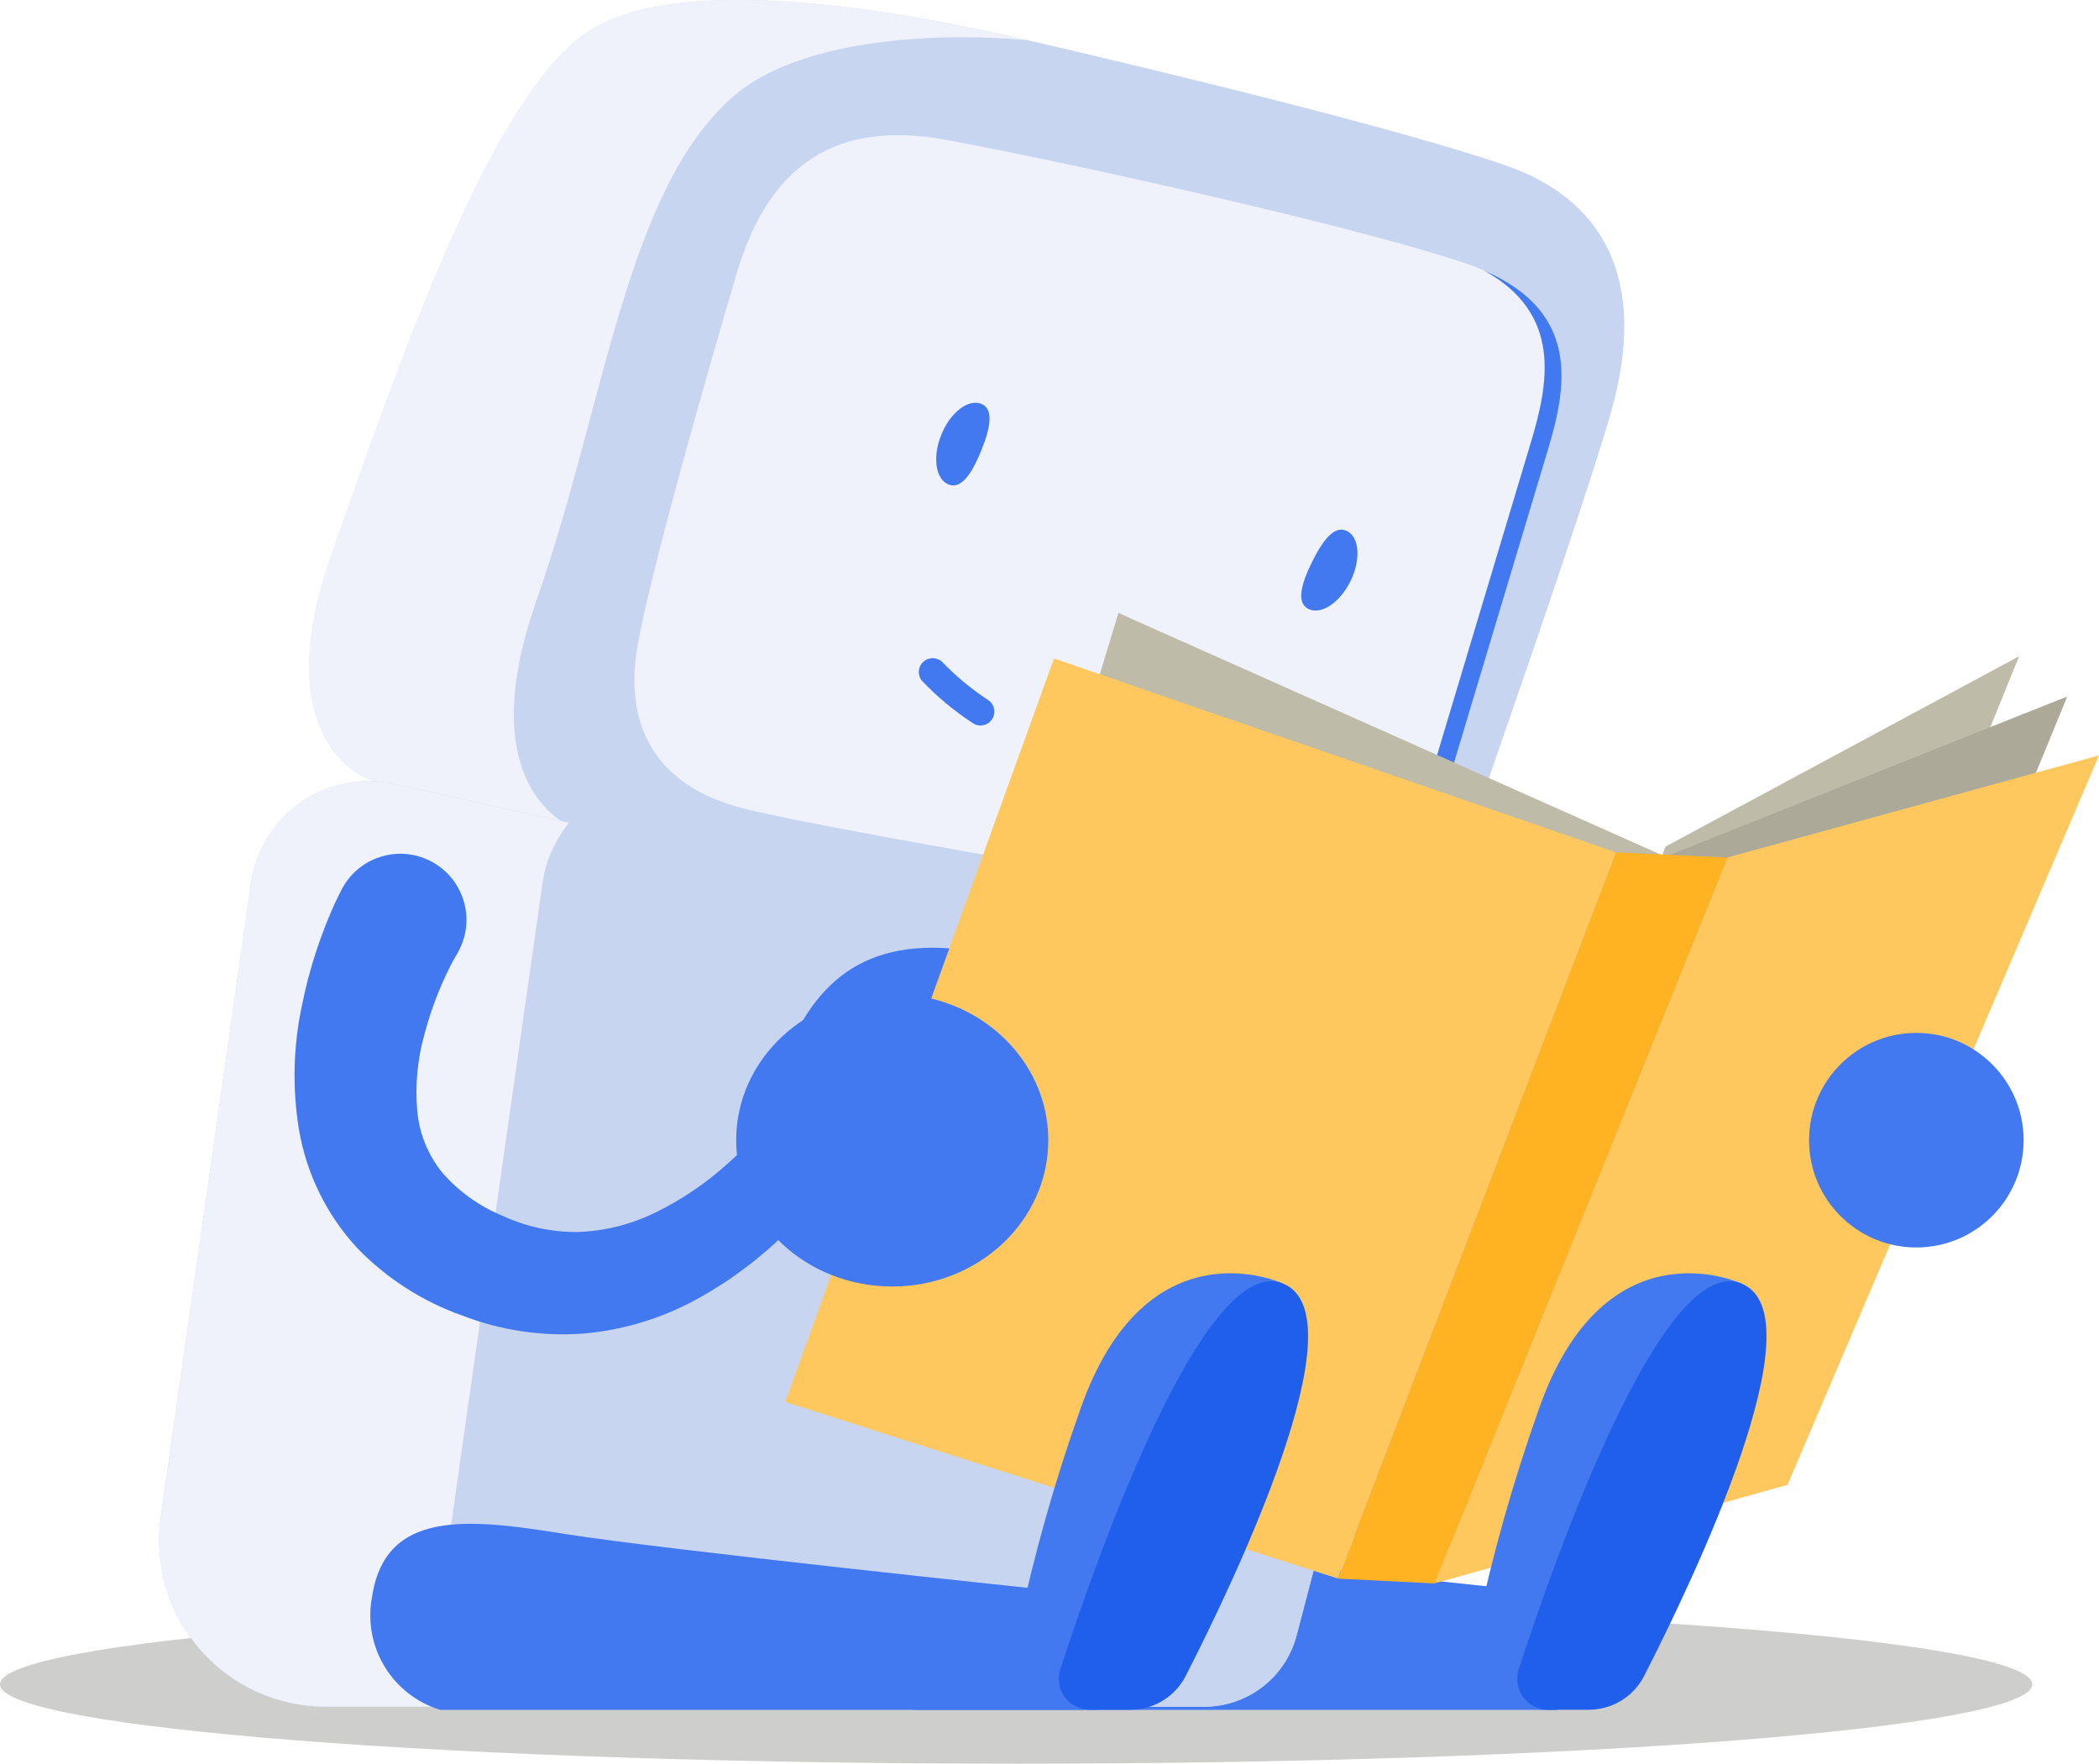
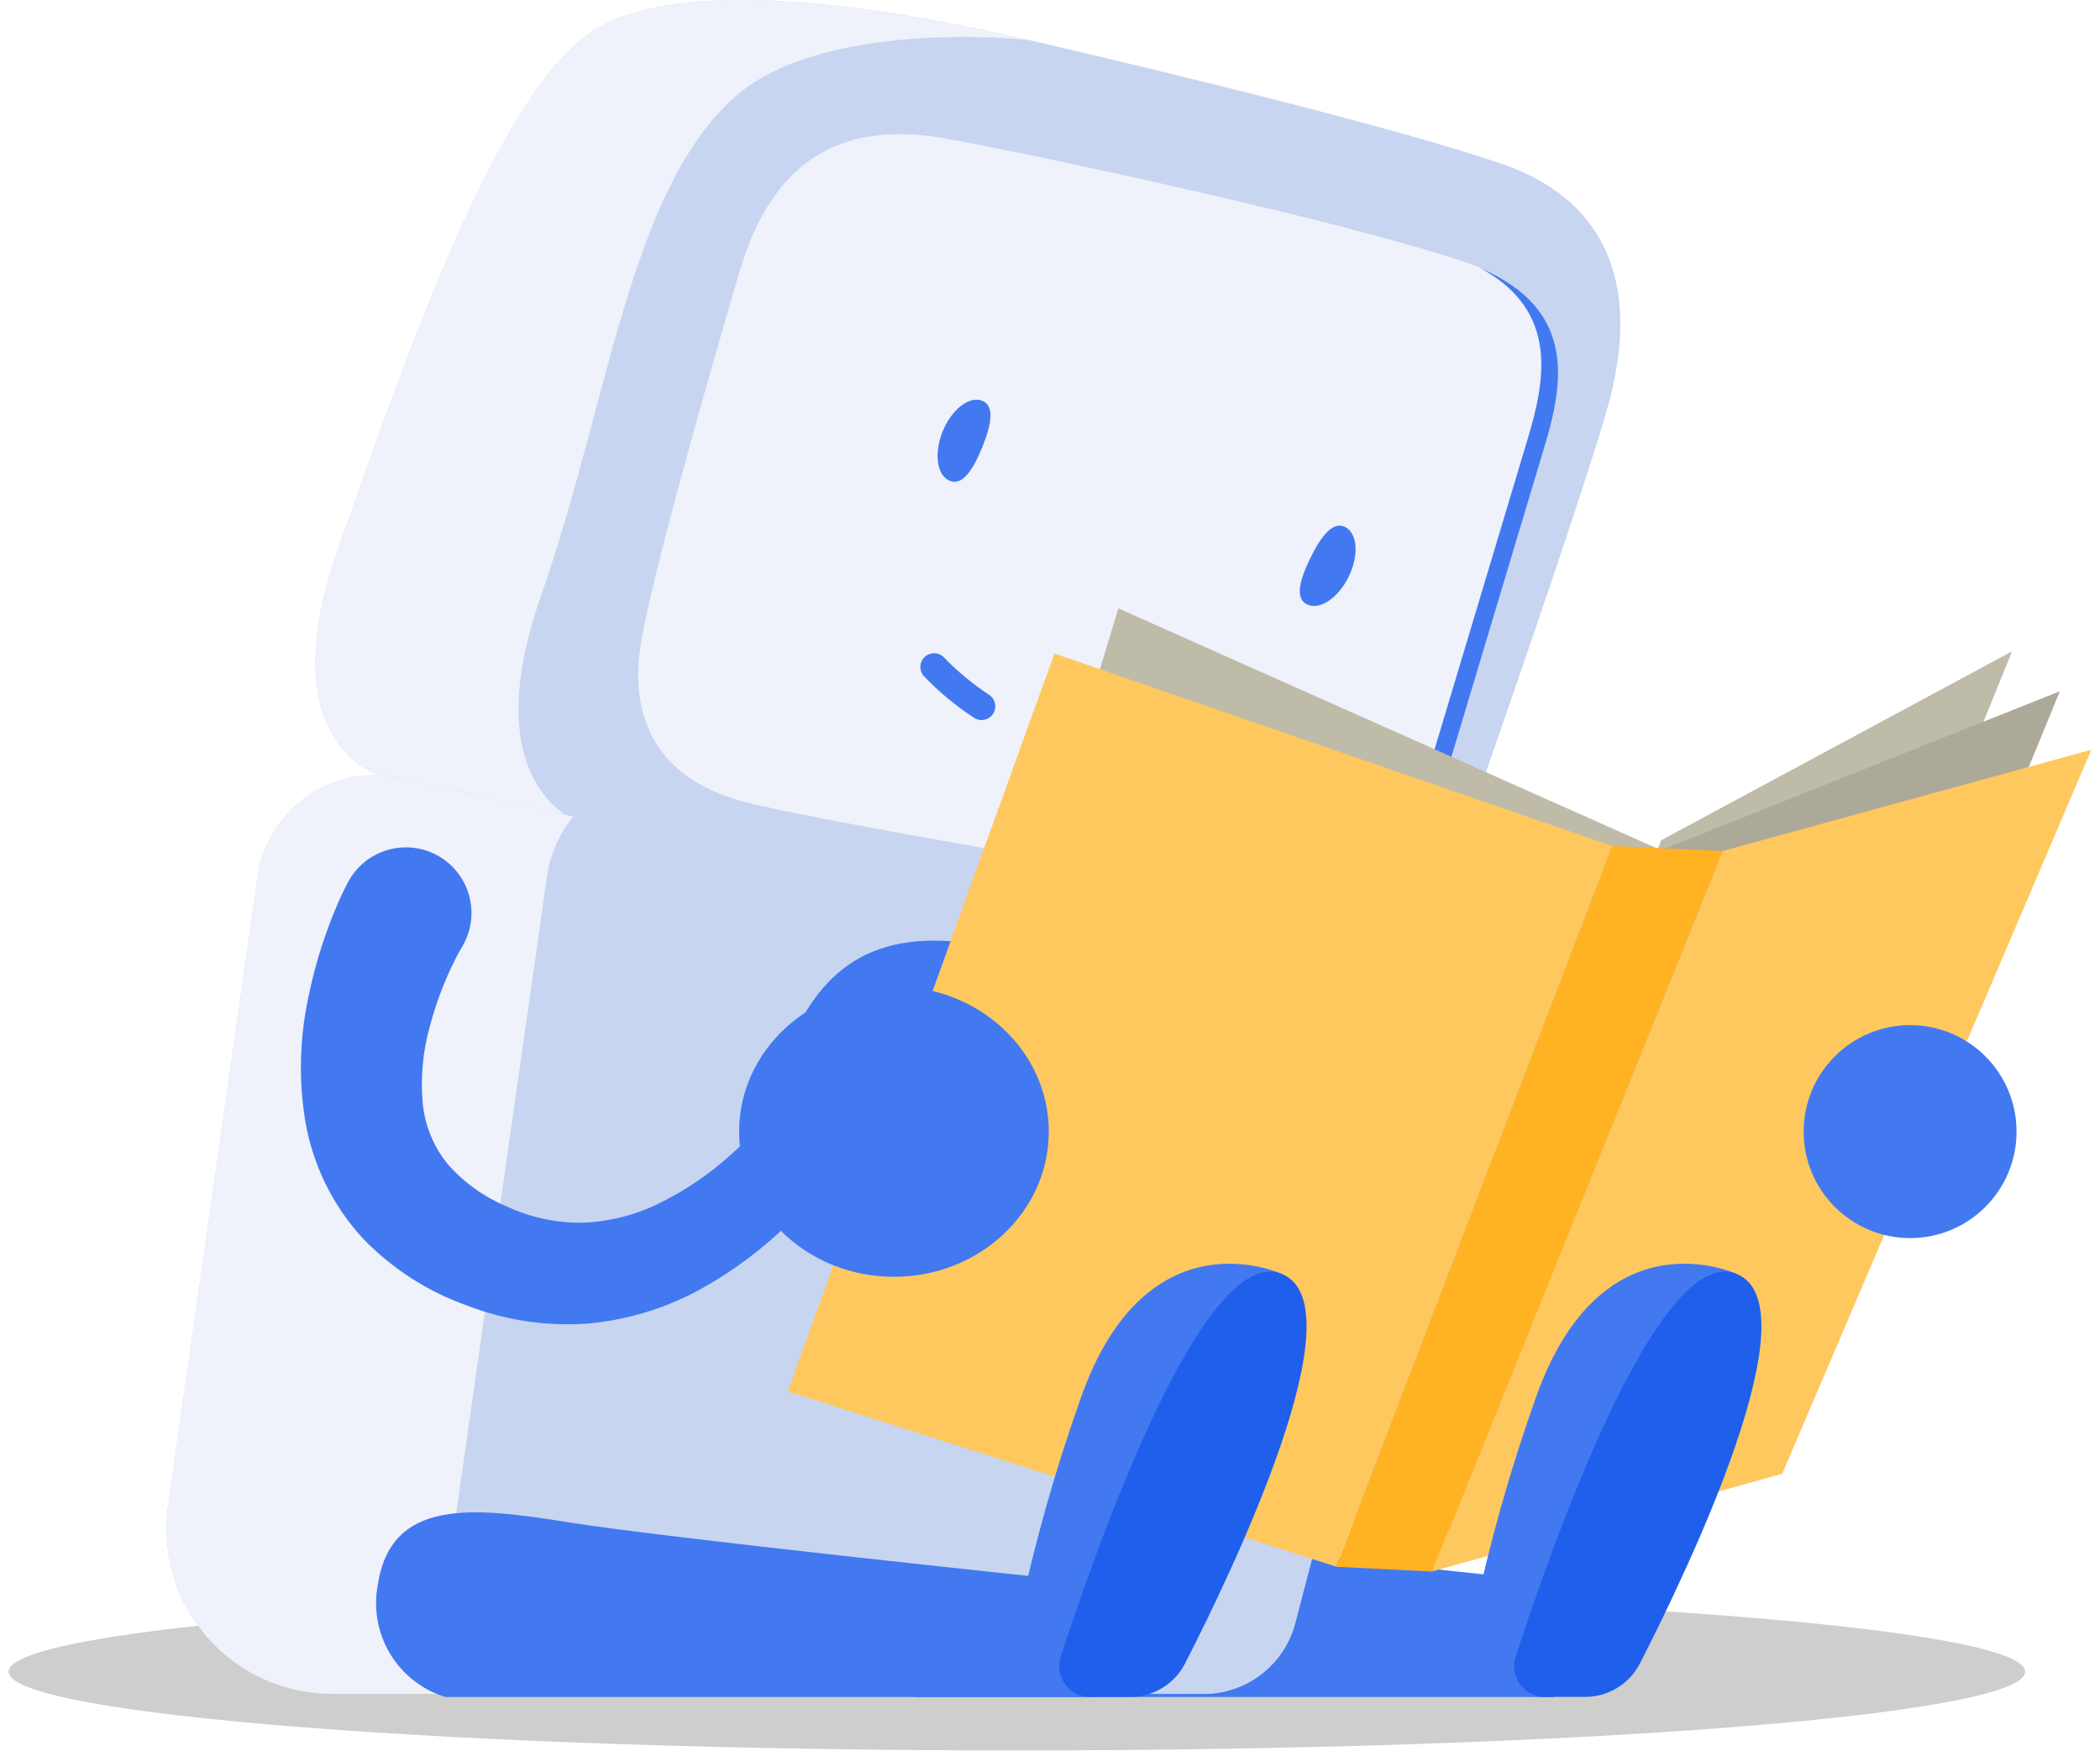
- <svg xmlns="http://www.w3.org/2000/svg" width="81.781" height="68.717" viewBox="0 0 81.781 68.717">
+ <svg xmlns="http://www.w3.org/2000/svg" width="36" height="30" viewBox="0 0 81.781 68.717">
  <defs>
    <style>
            .cls-2,.cls-9{fill:#4279f1}.cls-10,.cls-2,.cls-3,.cls-4,.cls-5,.cls-7{fill-rule:evenodd}.cls-3{fill:#c7d5f0}.cls-4{fill:#eff1fb}.cls-5{fill:#bfbba9}.cls-7{fill:#ffc85e}.cls-10{fill:#1f5feb}
        </style>
  </defs>
  <g id="Group_2907" data-name="Group 2907" transform="translate(-152.406 -28.69)">
    <ellipse id="Ellipse_22" cx="39.591" cy="3.092" fill="#cececc" data-name="Ellipse 22" rx="39.591" ry="3.092" transform="translate(152.406 91.223)" />
    <path id="Path_569" d="M782.074 679.5H757a3.849 3.849 0 0 1-2.666-4.359c.5-3.455 3.709-3.108 7.491-2.5s18.9 2.193 18.9 2.193z" class="cls-2" data-name="Path 569" transform="translate(-568.989 -584.19)" />
    <path id="Path_570" d="M697.131 428.238l-40.057-9.586s-4.273-1.253-1.627-8.8 6.078-17.391 9.7-20.186 13.2-.86 17.663.175 14.094 3.342 18.387 4.823c3.652 1.26 5.654 4.285 4.081 9.7s-8.147 23.874-8.147 23.874z" class="cls-3" data-name="Path 570" transform="translate(-490.128 -359.53)" />
    <path id="Path_571" d="M665.087 420.565s-4.343-1.273-1.653-8.944 3.462-15.944 7.659-19.636c2.527-2.223 7.814-2.541 11.5-2.195-4.548-1.044-13.89-2.878-17.452-.126-3.618 2.794-7.049 12.639-9.7 20.186s1.627 8.8 1.627 8.8l40.057 9.586z" class="cls-4" data-name="Path 571" transform="translate(-490.128 -359.529)" />
    <path id="Path_572" d="M719.189 418.806c-1.087 3.658-3.4 11.759-3.876 14.585s.524 5.252 3.876 6.2c2.383.677 14.533 2.741 21.362 3.878a5.378 5.378 0 0 0 6.035-3.761l4.194-13.977c.779-2.6 1.43-5.8-3.356-7.363s-15.775-3.963-20.069-4.753-6.907.953-8.166 5.191z" class="cls-4" data-name="Path 572" transform="translate(-538.077 -379.474)" />
    <path id="Path_573" d="M839.52 438.614c3.1 1.692 2.521 4.44 1.837 6.721l-4.194 13.977a5.378 5.378 0 0 1-6.036 3.761l-.587-.1c.009.071.021.142.029.213l1.215.2a5.378 5.378 0 0 0 6.036-3.761l4.194-13.977c.728-2.425 1.343-5.385-2.494-7.034z" class="cls-2" data-name="Path 573" transform="translate(-629.31 -399.391)" />
    <path id="Path_574" d="M635.763 533.931l41.429 9.2-6.277 23.98a3.717 3.717 0 0 1-3.6 2.776h-34.229a6.488 6.488 0 0 1-6.423-7.4l3.517-24.687a4.627 4.627 0 0 1 5.583-3.869z" class="cls-3" data-name="Path 574" transform="translate(-467.993 -474.698)" />
    <path id="Path_575" d="M810.017 667.634c-.414-.011-.838-.033-1.265-.046-.509.49-1 1-1.512 1.484-.711.68-1.414 1.368-2.065 2.1a11.835 11.835 0 0 0-.593 1.03c-.41 1.144-.734 2.315-1.05 3.49h3.741a3.717 3.717 0 0 0 3.6-2.776l1.351-5.162c-.736-.06-1.471-.1-2.207-.12z" class="cls-3" data-name="Path 575" transform="translate(-607.947 -580.508)" />
    <path id="Path_576" d="M637.872 563.526l3.663-25.72a4.788 4.788 0 0 1 1.037-2.363l-6.809-1.512a4.627 4.627 0 0 0-5.583 3.864l-3.516 24.689a6.488 6.488 0 0 0 6.423 7.4h7.422a6.749 6.749 0 0 1-2.637-6.358z" class="cls-4" data-name="Path 576" transform="translate(-467.993 -474.698)" />
    <path id="Path_577" d="M693.794 679.5h-25.073a3.849 3.849 0 0 1-2.666-4.359c.5-3.455 3.709-3.108 7.491-2.5s18.9 2.193 18.9 2.193z" class="cls-2" data-name="Path 577" transform="translate(-499.161 -584.19)" />
    <path id="Path_578" d="M882.225 510.561l-13.778 7.416-10.293 27.58 11.1-3.016z" class="cls-5" data-name="Path 578" transform="translate(-651.152 -456.301)" />
    <path id="Path_579" fill="#ada999" fill-rule="evenodd" d="M883.009 518.05l-15.659 6.242-10.577 27.3 13.994-3.679z" data-name="Path 579" transform="translate(-650.059 -462.224)" />
    <path id="Path_580" d="M772.358 502.487l21.309 9.494-9.92 27.3-20.127-8.047z" class="cls-5" data-name="Path 580" transform="translate(-576.376 -449.914)" />
    <path id="Path_581" d="M753.8 510.973l-10.472 28.966 21.533 6.88 10.839-28.291z" class="cls-7" data-name="Path 581" transform="translate(-560.328 -456.627)" />
    <path id="Path_582" d="M875.782 533.022L864.377 561.3l13.747-3.834 12.137-28.422z" class="cls-7" data-name="Path 582" transform="translate(-656.074 -470.922)" />
    <path id="Path_583" fill="#ffb322" fill-rule="evenodd" d="M857.192 547.117l4.335.2-11.405 28.283-3.767-.187z" data-name="Path 583" transform="translate(-641.819 -485.216)" />
    <path id="Path_584" d="M746.664 564.9l-1.059 2.93 2.782.816a1.373 1.373 0 0 1 .961 1.579 1.311 1.311 0 0 1-1.49.991l-3.345-.108.189.251 2.746.442a1.271 1.271 0 0 1 .922 1.642 1.3 1.3 0 0 1-1.405.879l-3.24-.078.281.222 1.988.337a.985.985 0 0 1 .764 1.232 1.117 1.117 0 0 1-1.093.878 20.672 20.672 0 0 1-3.262-.229c-1.708-.3-3.761-2.578-2.6-6.286s3.022-5.766 6.861-5.498z" class="cls-2" data-name="Path 584" transform="translate(-557.27 -499.261)" />
    <path id="Path_586" d="M658.1 551.46c-.025.036-.106.188-.16.293l-.179.364c-.117.248-.227.5-.331.76a13.316 13.316 0 0 0-.516 1.563 8.387 8.387 0 0 0-.282 3 4.461 4.461 0 0 0 .968 2.391 6.277 6.277 0 0 0 2.357 1.691 6.787 6.787 0 0 0 2.931.629 7.351 7.351 0 0 0 3-.747 12.073 12.073 0 0 0 2.819-1.9 16.289 16.289 0 0 0 1.263-1.244c.2-.22.395-.444.581-.672s.381-.481.508-.659l.044-.062a1.643 1.643 0 0 1 2.735 1.818c-.229.37-.414.634-.63.935s-.428.572-.652.85a19.8 19.8 0 0 1-1.439 1.592 15.7 15.7 0 0 1-3.519 2.667 11.224 11.224 0 0 1-4.481 1.38 10.9 10.9 0 0 1-4.726-.7 10.6 10.6 0 0 1-4.1-2.634 9.028 9.028 0 0 1-2.27-4.625 13.045 13.045 0 0 1 .109-4.779 18.147 18.147 0 0 1 .579-2.2c.119-.357.246-.71.387-1.063l.221-.53c.085-.19.146-.332.275-.584l.089-.175a2.574 2.574 0 0 1 4.585 2.343 2.883 2.883 0 0 1-.166.298z" class="cls-9" data-name="Path 586" transform="translate(-487.969 -485.461)" />
    <path id="Path_587" d="M796.85 625.979s-5.323-2.476-7.9 4.918a67.1 67.1 0 0 0-2.413 8.546 2.612 2.612 0 0 0 2.557 3.142h.57l1.778-3.181z" class="cls-2" data-name="Path 587" transform="translate(-594.459 -547.281)" />
    <path id="Path_588" d="M795.513 643.758h1.577a2.42 2.42 0 0 0 2.157-1.316c1.9-3.709 6.858-14.06 3.791-15.29s-7.249 10.65-8.676 15.026a1.207 1.207 0 0 0 1.151 1.58z" class="cls-10" data-name="Path 588" transform="translate(-600.645 -548.453)" />
    <path id="Path_589" d="M882.31 625.979s-5.323-2.476-7.9 4.918a67.142 67.142 0 0 0-2.413 8.546 2.612 2.612 0 0 0 2.557 3.142h.57l1.776-3.185z" class="cls-2" data-name="Path 589" transform="translate(-662.056 -547.281)" />
    <path id="Path_590" d="M880.972 643.758h1.577a2.419 2.419 0 0 0 2.157-1.316c1.9-3.709 6.858-14.06 3.791-15.29s-7.249 10.65-8.675 15.026a1.207 1.207 0 0 0 1.15 1.58z" class="cls-10" data-name="Path 590" transform="translate(-668.243 -548.453)" />
    <ellipse id="Ellipse_23" cx="6.08" cy="5.7" class="cls-9" data-name="Ellipse 23" rx="6.08" ry="5.7" transform="translate(181.089 67.414)" />
    <circle id="Ellipse_24" cx="4.18" cy="4.18" r="4.18" class="cls-9" data-name="Ellipse 24" transform="translate(222.89 68.934)" />
    <path id="Path_593" d="M770.574 513.472a.538.538 0 0 1-.3-.09 11.248 11.248 0 0 1-1.984-1.65.54.54 0 0 1 .8-.724 10.354 10.354 0 0 0 1.779 1.473.54.54 0 0 1-.3.99z" class="cls-9" data-name="Path 593" transform="translate(-579.961 -456.514)" />
    <g id="Group_223" data-name="Group 223" transform="translate(188.883 44.383)">
      <path id="Path_591" d="M773.218 465.175c-.353.867-.768 1.517-1.273 1.311s-.63-1.075-.277-1.942 1.048-1.4 1.554-1.2.349.964-.004 1.831z" class="cls-2" data-name="Path 591" transform="translate(-771.468 -463.304)" />
      <path id="Path_592" d="M839.926 488.217c.413-.84.872-1.459 1.362-1.218s.552 1.117.14 1.956-1.144 1.325-1.634 1.085-.281-.983.132-1.823z" class="cls-2" data-name="Path 592" transform="translate(-825.288 -482.005)" />
    </g>
  </g>
</svg>
